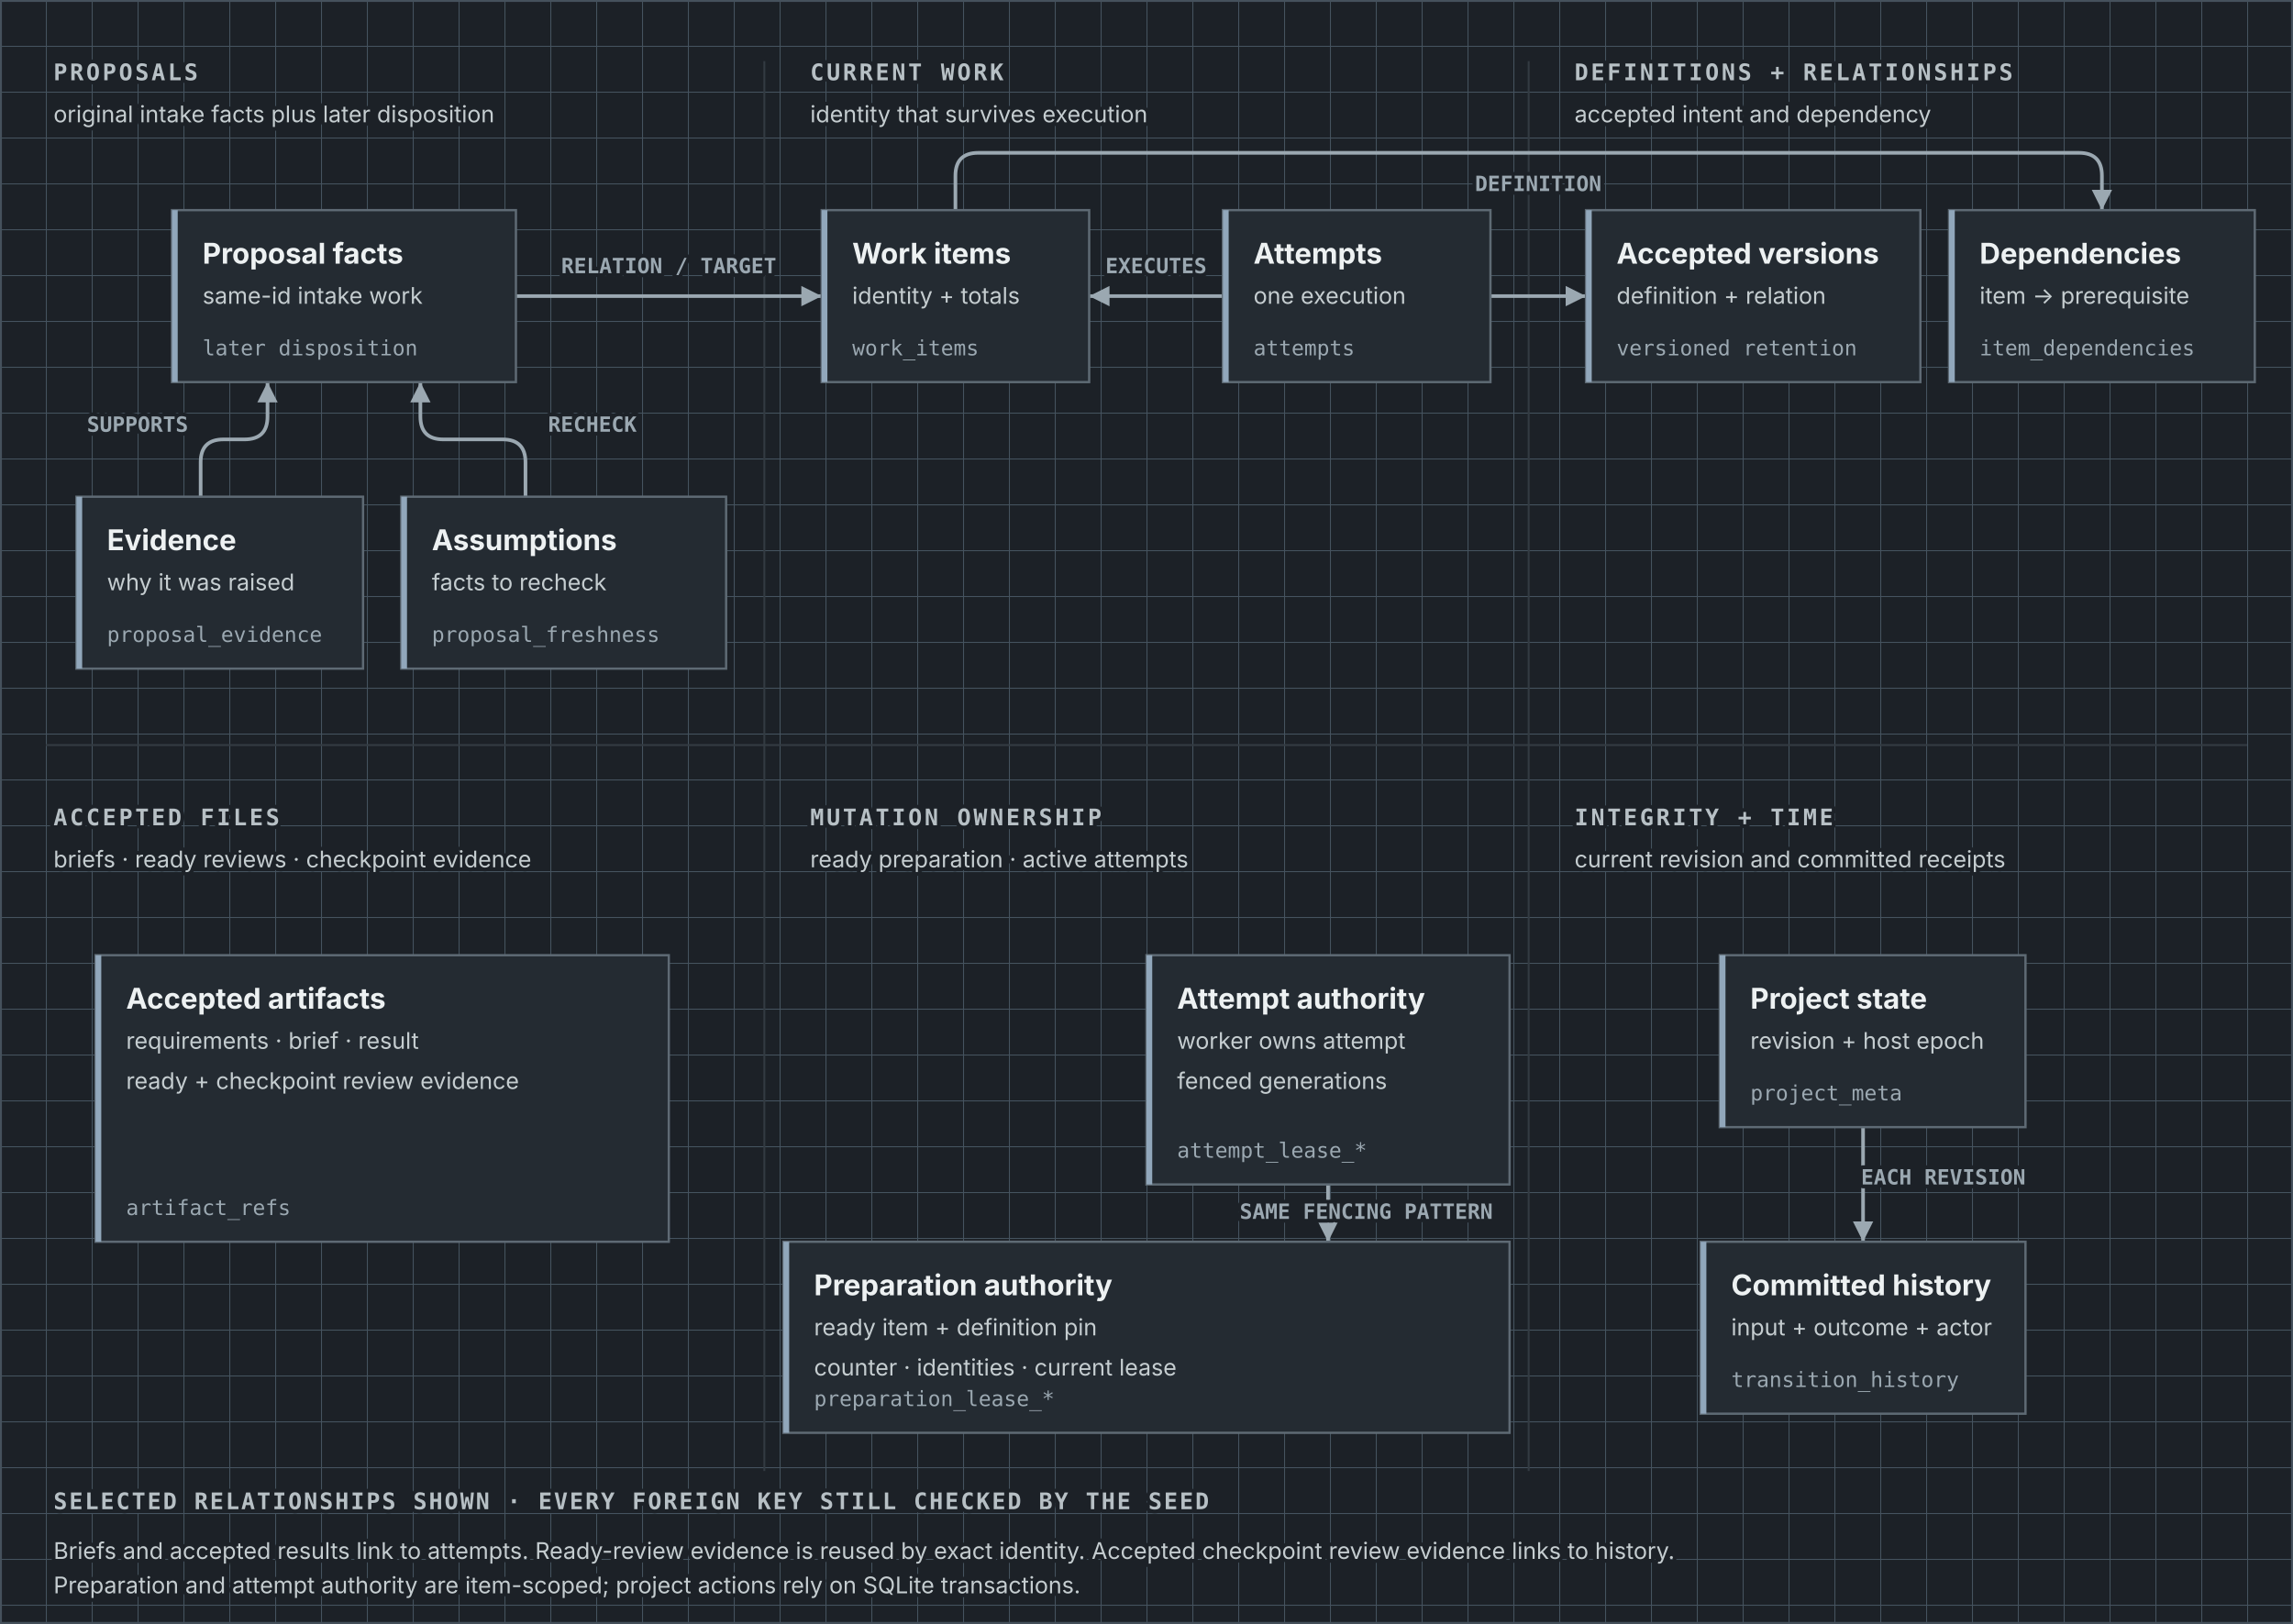
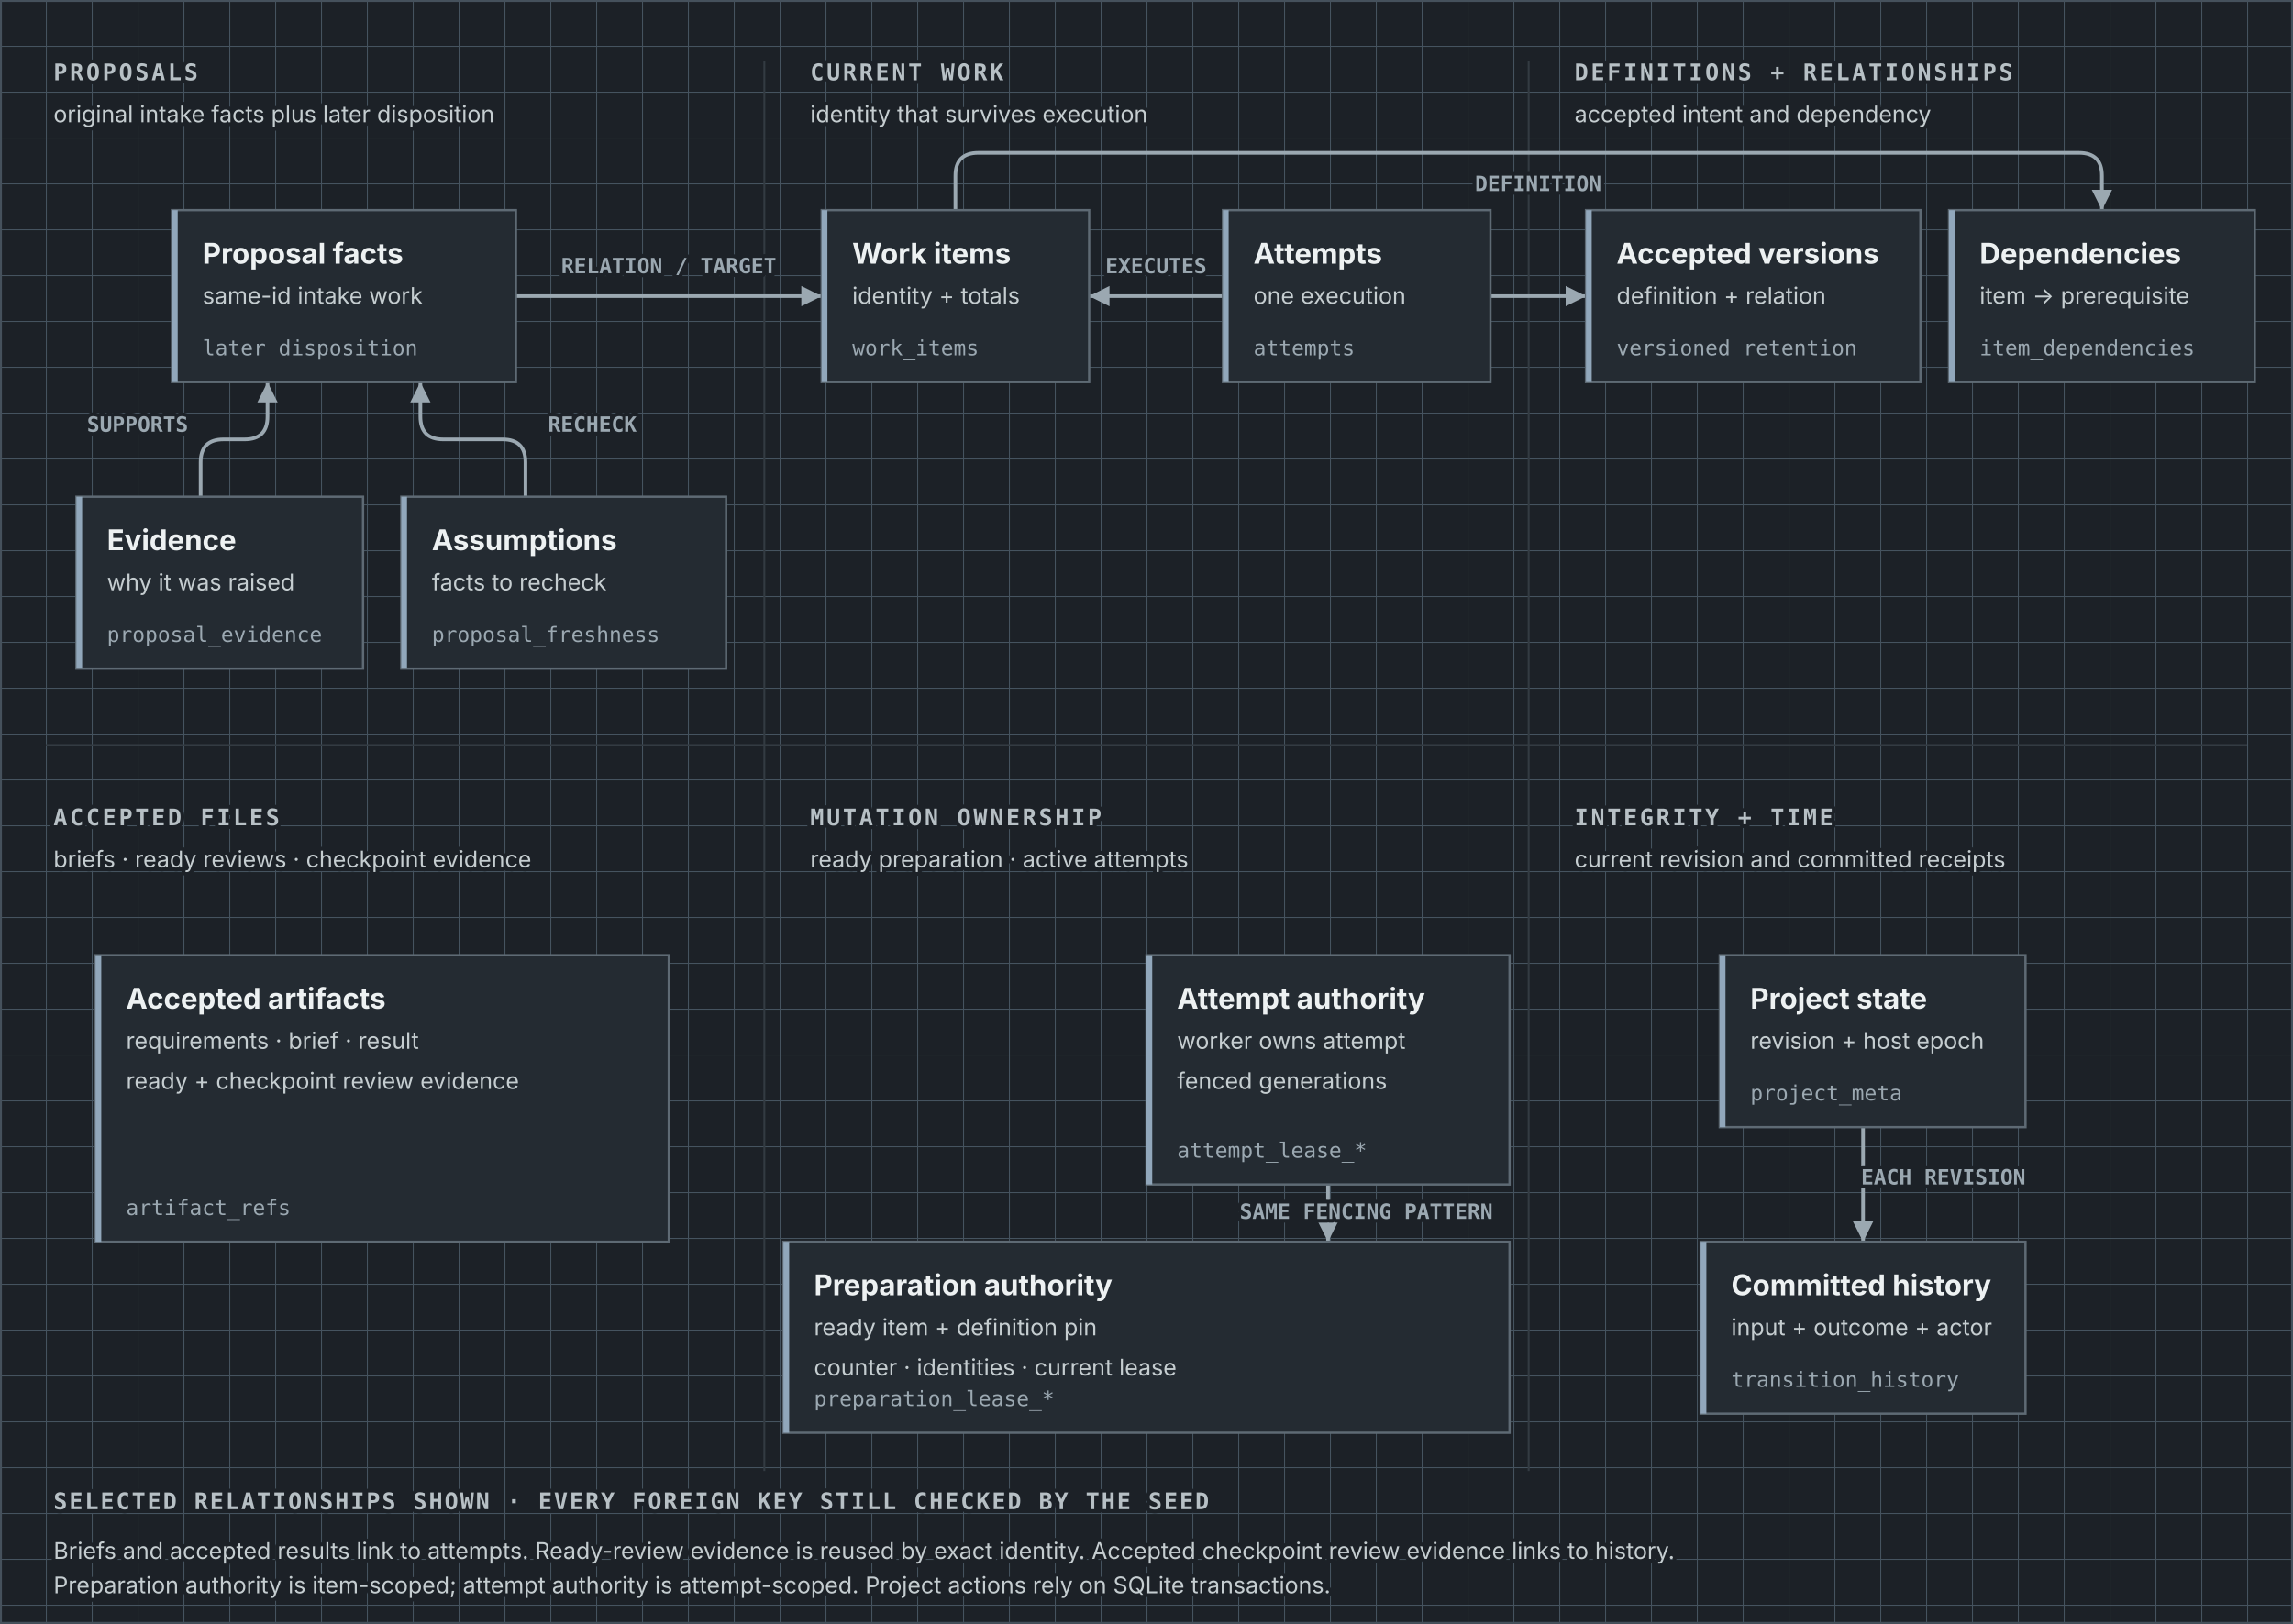
<svg xmlns="http://www.w3.org/2000/svg" role="img" aria-labelledby="title description" viewBox="0 0 1200 850">
  <defs>
    <pattern id="grid" width="24" height="24" patternUnits="userSpaceOnUse">
      <path d="M24 0H0V24" fill="none" stroke="#45535f" stroke-width="1" />
    </pattern>
    <marker id="arrow" viewBox="0 0 10 10" refX="9" refY="5" markerWidth="7" markerHeight="7" orient="auto">
      <path d="M1 1L9 5L1 9Z" fill="#9ba8b1" />
    </marker>
    <style>
      text { font-family: ui-sans-serif, system-ui, -apple-system, BlinkMacSystemFont, "Segoe UI", sans-serif; fill: #edf1f2; }
      .section-label, .box-label, .box-meta, .connector-label, .note-meta { font-family: ui-monospace, SFMono-Regular, Menlo, monospace; }
      .section-label, .box-label { font-size: 12px; font-weight: 700; letter-spacing: 0.11em; fill: #b7c0c5; }
      .section-subtitle { font-size: 12px; fill: #c5cdd0; }
      .guide { stroke: #333b42; stroke-width: 1; }
      .connector { fill: none; stroke: #9ba8b1; stroke-width: 1.9; stroke-linecap: round; }
      .connector-label { font-size: 11px; font-weight: 700; fill: #9ba8b1; }
      .box { fill: #242b32; stroke: #5e6a74; stroke-width: 1.2; }
      .box-title { font-size: 15px; font-weight: 700; }
      .box-body { font-size: 12px; fill: #c5cdd0; }
      .box-meta { font-size: 11px; fill: #9ba8b1; }
      .note { fill: #c5cdd0; }
      .note-meta { font-weight: 700; letter-spacing: 0.08em; fill: #b7c0c5; }
      .canvas-text { paint-order: stroke fill; stroke: #1c2127; stroke-width: 4px; stroke-linejoin: round; }
    </style>
  </defs>
  <rect width="1200" height="850" fill="#1c2127" />
  <rect width="1200" height="850" fill="url(#grid)" />
  <rect x="0.5" y="0.5" width="1199" height="849" fill="none" stroke="#45515c" />
  <line x1="400" y1="32" x2="400" y2="770" class="guide" />
  <line x1="800" y1="32" x2="800" y2="770" class="guide" />
  <line x1="24" y1="390" x2="1176" y2="390" class="guide" />
  <path d="M270 155L430 155" class="connector" marker-end="url(#arrow)" />
  <path d="M640 155L570 155" class="connector" marker-end="url(#arrow)" />
  <path d="M780 155L830 155" class="connector" marker-end="url(#arrow)" />
  <path d="M500 110L500 92Q500 80 512 80L1088 80Q1100 80 1100 92L1100 110" class="connector" marker-end="url(#arrow)" />
  <path d="M105 260L105 242Q105 230 117 230L128 230Q140 230 140 218L140 200" class="connector" marker-end="url(#arrow)" />
  <path d="M275 260L275 242Q275 230 263 230L232 230Q220 230 220 218L220 200" class="connector" marker-end="url(#arrow)" />
  <path d="M695 620L695 650" class="connector" marker-end="url(#arrow)" />
  <path d="M975 590L975 650" class="connector" marker-end="url(#arrow)" />
  <rect x="90" y="110" width="180" height="90" class="box" />
  <rect x="90" y="110" width="3" height="90" fill="#91a7bb" />
  <rect x="40" y="260" width="150" height="90" class="box" />
  <rect x="40" y="260" width="3" height="90" fill="#91a7bb" />
  <rect x="210" y="260" width="170" height="90" class="box" />
  <rect x="210" y="260" width="3" height="90" fill="#91a7bb" />
  <rect x="430" y="110" width="140" height="90" class="box" />
  <rect x="430" y="110" width="3" height="90" fill="#91a7bb" />
  <rect x="640" y="110" width="140" height="90" class="box" />
  <rect x="640" y="110" width="3" height="90" fill="#91a7bb" />
  <rect x="830" y="110" width="175" height="90" class="box" />
  <rect x="830" y="110" width="3" height="90" fill="#91a7bb" />
  <rect x="1020" y="110" width="160" height="90" class="box" />
  <rect x="1020" y="110" width="3" height="90" fill="#91a7bb" />
  <rect x="50" y="500" width="300" height="150" class="box" />
  <rect x="50" y="500" width="3" height="150" fill="#91a7bb" />
  <rect x="600" y="500" width="190" height="120" class="box" />
  <rect x="600" y="500" width="3" height="120" fill="#91a7bb" />
  <rect x="410" y="650" width="380" height="100" class="box" />
  <rect x="410" y="650" width="3" height="100" fill="#91a7bb" />
  <rect x="900" y="500" width="160" height="90" class="box" />
  <rect x="900" y="500" width="3" height="90" fill="#91a7bb" />
  <rect x="890" y="650" width="170" height="90" class="box" />
  <rect x="890" y="650" width="3" height="90" fill="#91a7bb" />
  <text x="28" y="42" class="section-label canvas-text">PROPOSALS</text>
  <text x="28" y="64" class="section-subtitle canvas-text">original intake facts plus later disposition</text>
  <text x="424" y="42" class="section-label canvas-text">CURRENT WORK</text>
  <text x="424" y="64" class="section-subtitle canvas-text">identity that survives execution</text>
  <text x="824" y="42" class="section-label canvas-text">DEFINITIONS + RELATIONSHIPS</text>
  <text x="824" y="64" class="section-subtitle canvas-text">accepted intent and dependency</text>
  <text x="28" y="432" class="section-label canvas-text">ACCEPTED FILES</text>
  <text x="28" y="454" class="section-subtitle canvas-text">briefs · ready reviews · checkpoint evidence</text>
  <text x="424" y="432" class="section-label canvas-text">MUTATION OWNERSHIP</text>
  <text x="424" y="454" class="section-subtitle canvas-text">ready preparation · active attempts</text>
  <text x="824" y="432" class="section-label canvas-text">INTEGRITY + TIME</text>
  <text x="824" y="454" class="section-subtitle canvas-text">current revision and committed receipts</text>
  <text x="350" y="143" text-anchor="middle" class="connector-label canvas-text">RELATION / TARGET</text>
  <text x="605" y="143" text-anchor="middle" class="connector-label canvas-text">EXECUTES</text>
  <text x="805" y="100" text-anchor="middle" class="connector-label canvas-text">DEFINITION</text>
  <text x="72" y="226" text-anchor="middle" class="connector-label canvas-text">SUPPORTS</text>
  <text x="310" y="226" text-anchor="middle" class="connector-label canvas-text">RECHECK</text>
  <text x="715" y="638" text-anchor="middle" class="connector-label canvas-text">SAME FENCING PATTERN</text>
  <text x="1017" y="620" text-anchor="middle" class="connector-label canvas-text">EACH REVISION</text>
  <text x="106" y="138" class="box-title">Proposal facts</text>
  <text x="106" y="159" class="box-body">same-id intake work</text>
  <text x="106" y="186" class="box-meta">later disposition</text>
  <text x="56" y="288" class="box-title">Evidence</text>
  <text x="56" y="309" class="box-body">why it was raised</text>
  <text x="56" y="336" class="box-meta">proposal_evidence</text>
  <text x="226" y="288" class="box-title">Assumptions</text>
  <text x="226" y="309" class="box-body">facts to recheck</text>
  <text x="226" y="336" class="box-meta">proposal_freshness</text>
  <text x="446" y="138" class="box-title">Work items</text>
  <text x="446" y="159" class="box-body">identity + totals</text>
  <text x="446" y="186" class="box-meta">work_items</text>
  <text x="656" y="138" class="box-title">Attempts</text>
  <text x="656" y="159" class="box-body">one execution</text>
  <text x="656" y="186" class="box-meta">attempts</text>
  <text x="846" y="138" class="box-title">Accepted versions</text>
  <text x="846" y="159" class="box-body">definition + relation</text>
  <text x="846" y="186" class="box-meta">versioned retention</text>
  <text x="1036" y="138" class="box-title">Dependencies</text>
  <text x="1036" y="159" class="box-body">item → prerequisite</text>
  <text x="1036" y="186" class="box-meta">item_dependencies</text>
  <text x="66" y="528" class="box-title">Accepted artifacts</text>
  <text x="66" y="549" class="box-body">requirements · brief · result</text>
  <text x="66" y="570" class="box-body">ready + checkpoint review evidence</text>
  <text x="66" y="636" class="box-meta">artifact_refs</text>
  <text x="616" y="528" class="box-title">Attempt authority</text>
  <text x="616" y="549" class="box-body">worker owns attempt</text>
  <text x="616" y="570" class="box-body">fenced generations</text>
  <text x="616" y="606" class="box-meta">attempt_lease_*</text>
  <text x="426" y="678" class="box-title">Preparation authority</text>
  <text x="426" y="699" class="box-body">ready item + definition pin</text>
  <text x="426" y="720" class="box-body">counter · identities · current lease</text>
  <text x="426" y="736" class="box-meta">preparation_lease_*</text>
  <text x="916" y="528" class="box-title">Project state</text>
  <text x="916" y="549" class="box-body">revision + host epoch</text>
  <text x="916" y="576" class="box-meta">project_meta</text>
  <text x="906" y="678" class="box-title">Committed history</text>
  <text x="906" y="699" class="box-body">input + outcome + actor</text>
  <text x="906" y="726" class="box-meta">transition_history</text>
  <text x="28" y="790" text-anchor="start" font-size="12" class="note-meta canvas-text">SELECTED RELATIONSHIPS SHOWN · EVERY FOREIGN KEY STILL CHECKED BY THE SEED</text>
  <text x="28" y="816" text-anchor="start" font-size="12" class="note canvas-text">Briefs and accepted results link to attempts. Ready-review evidence is reused by exact identity. Accepted checkpoint review evidence links to history.</text>
-   <text x="28" y="834" text-anchor="start" font-size="12" class="note canvas-text">Preparation and attempt authority are item-scoped; project actions rely on SQLite transactions.</text>
+   <text x="28" y="834" text-anchor="start" font-size="12" class="note canvas-text">Preparation authority is item-scoped; attempt authority is attempt-scoped. Project actions rely on SQLite transactions.</text>
</svg>
